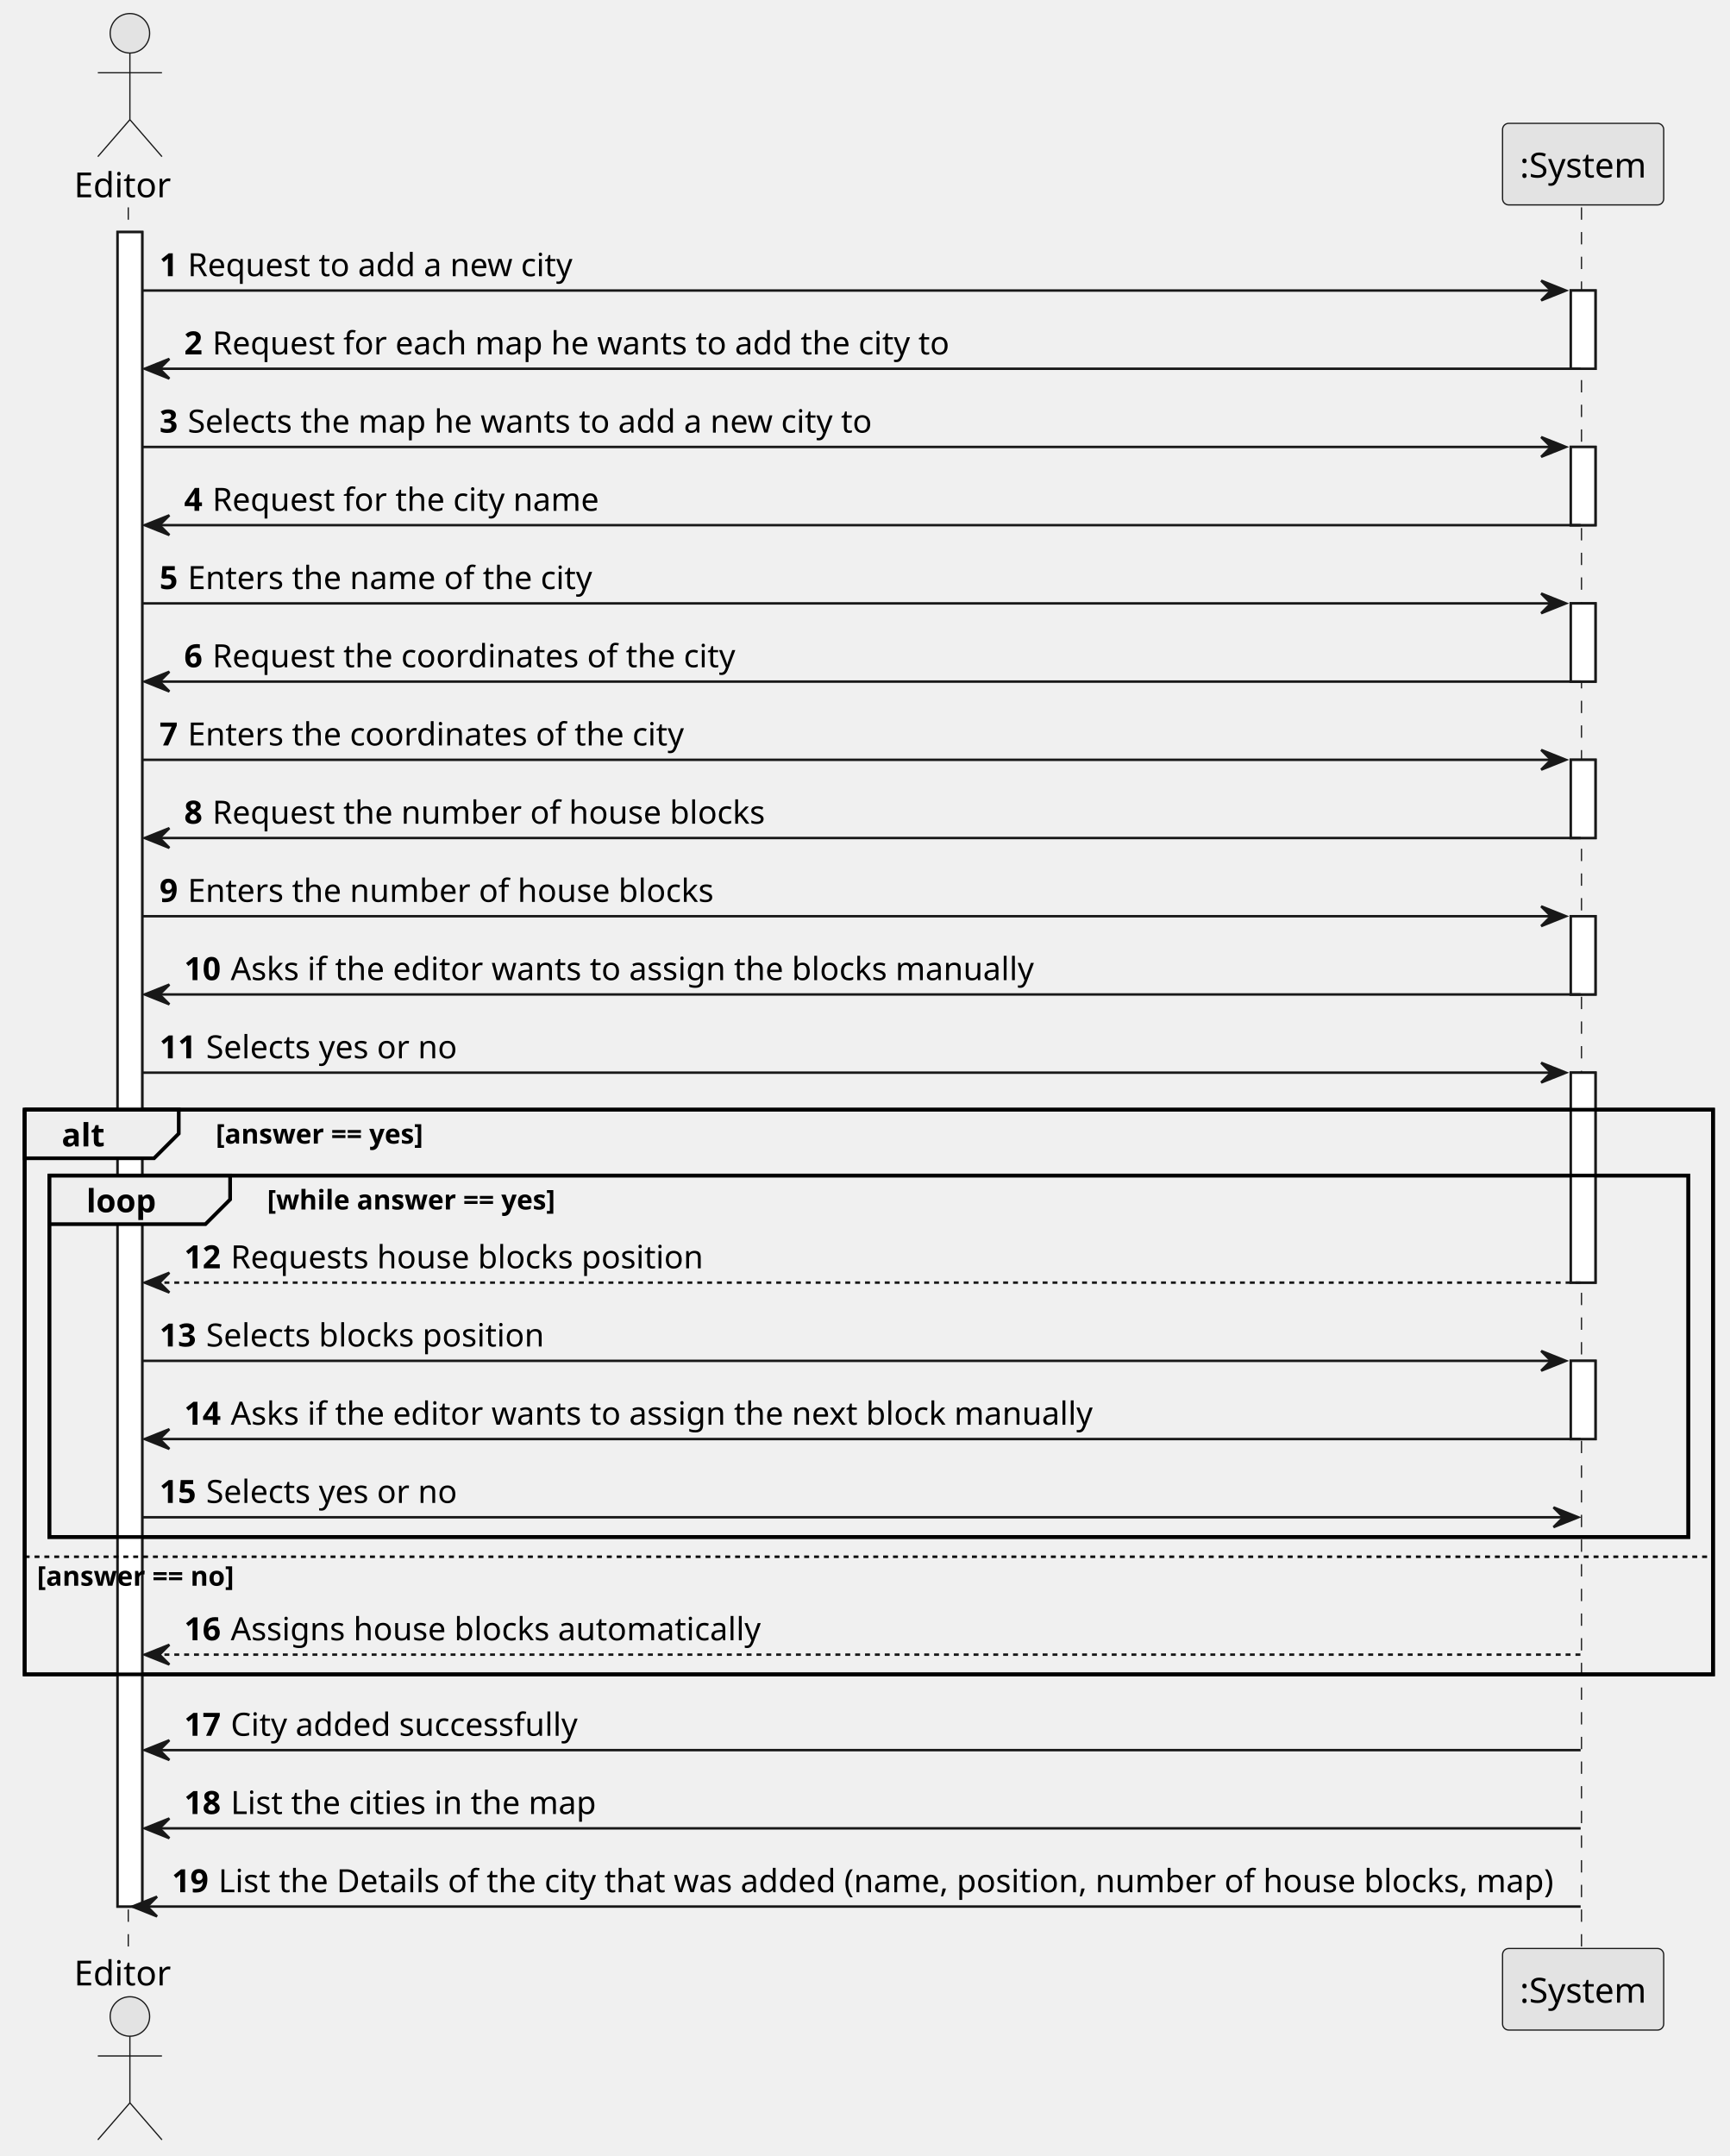
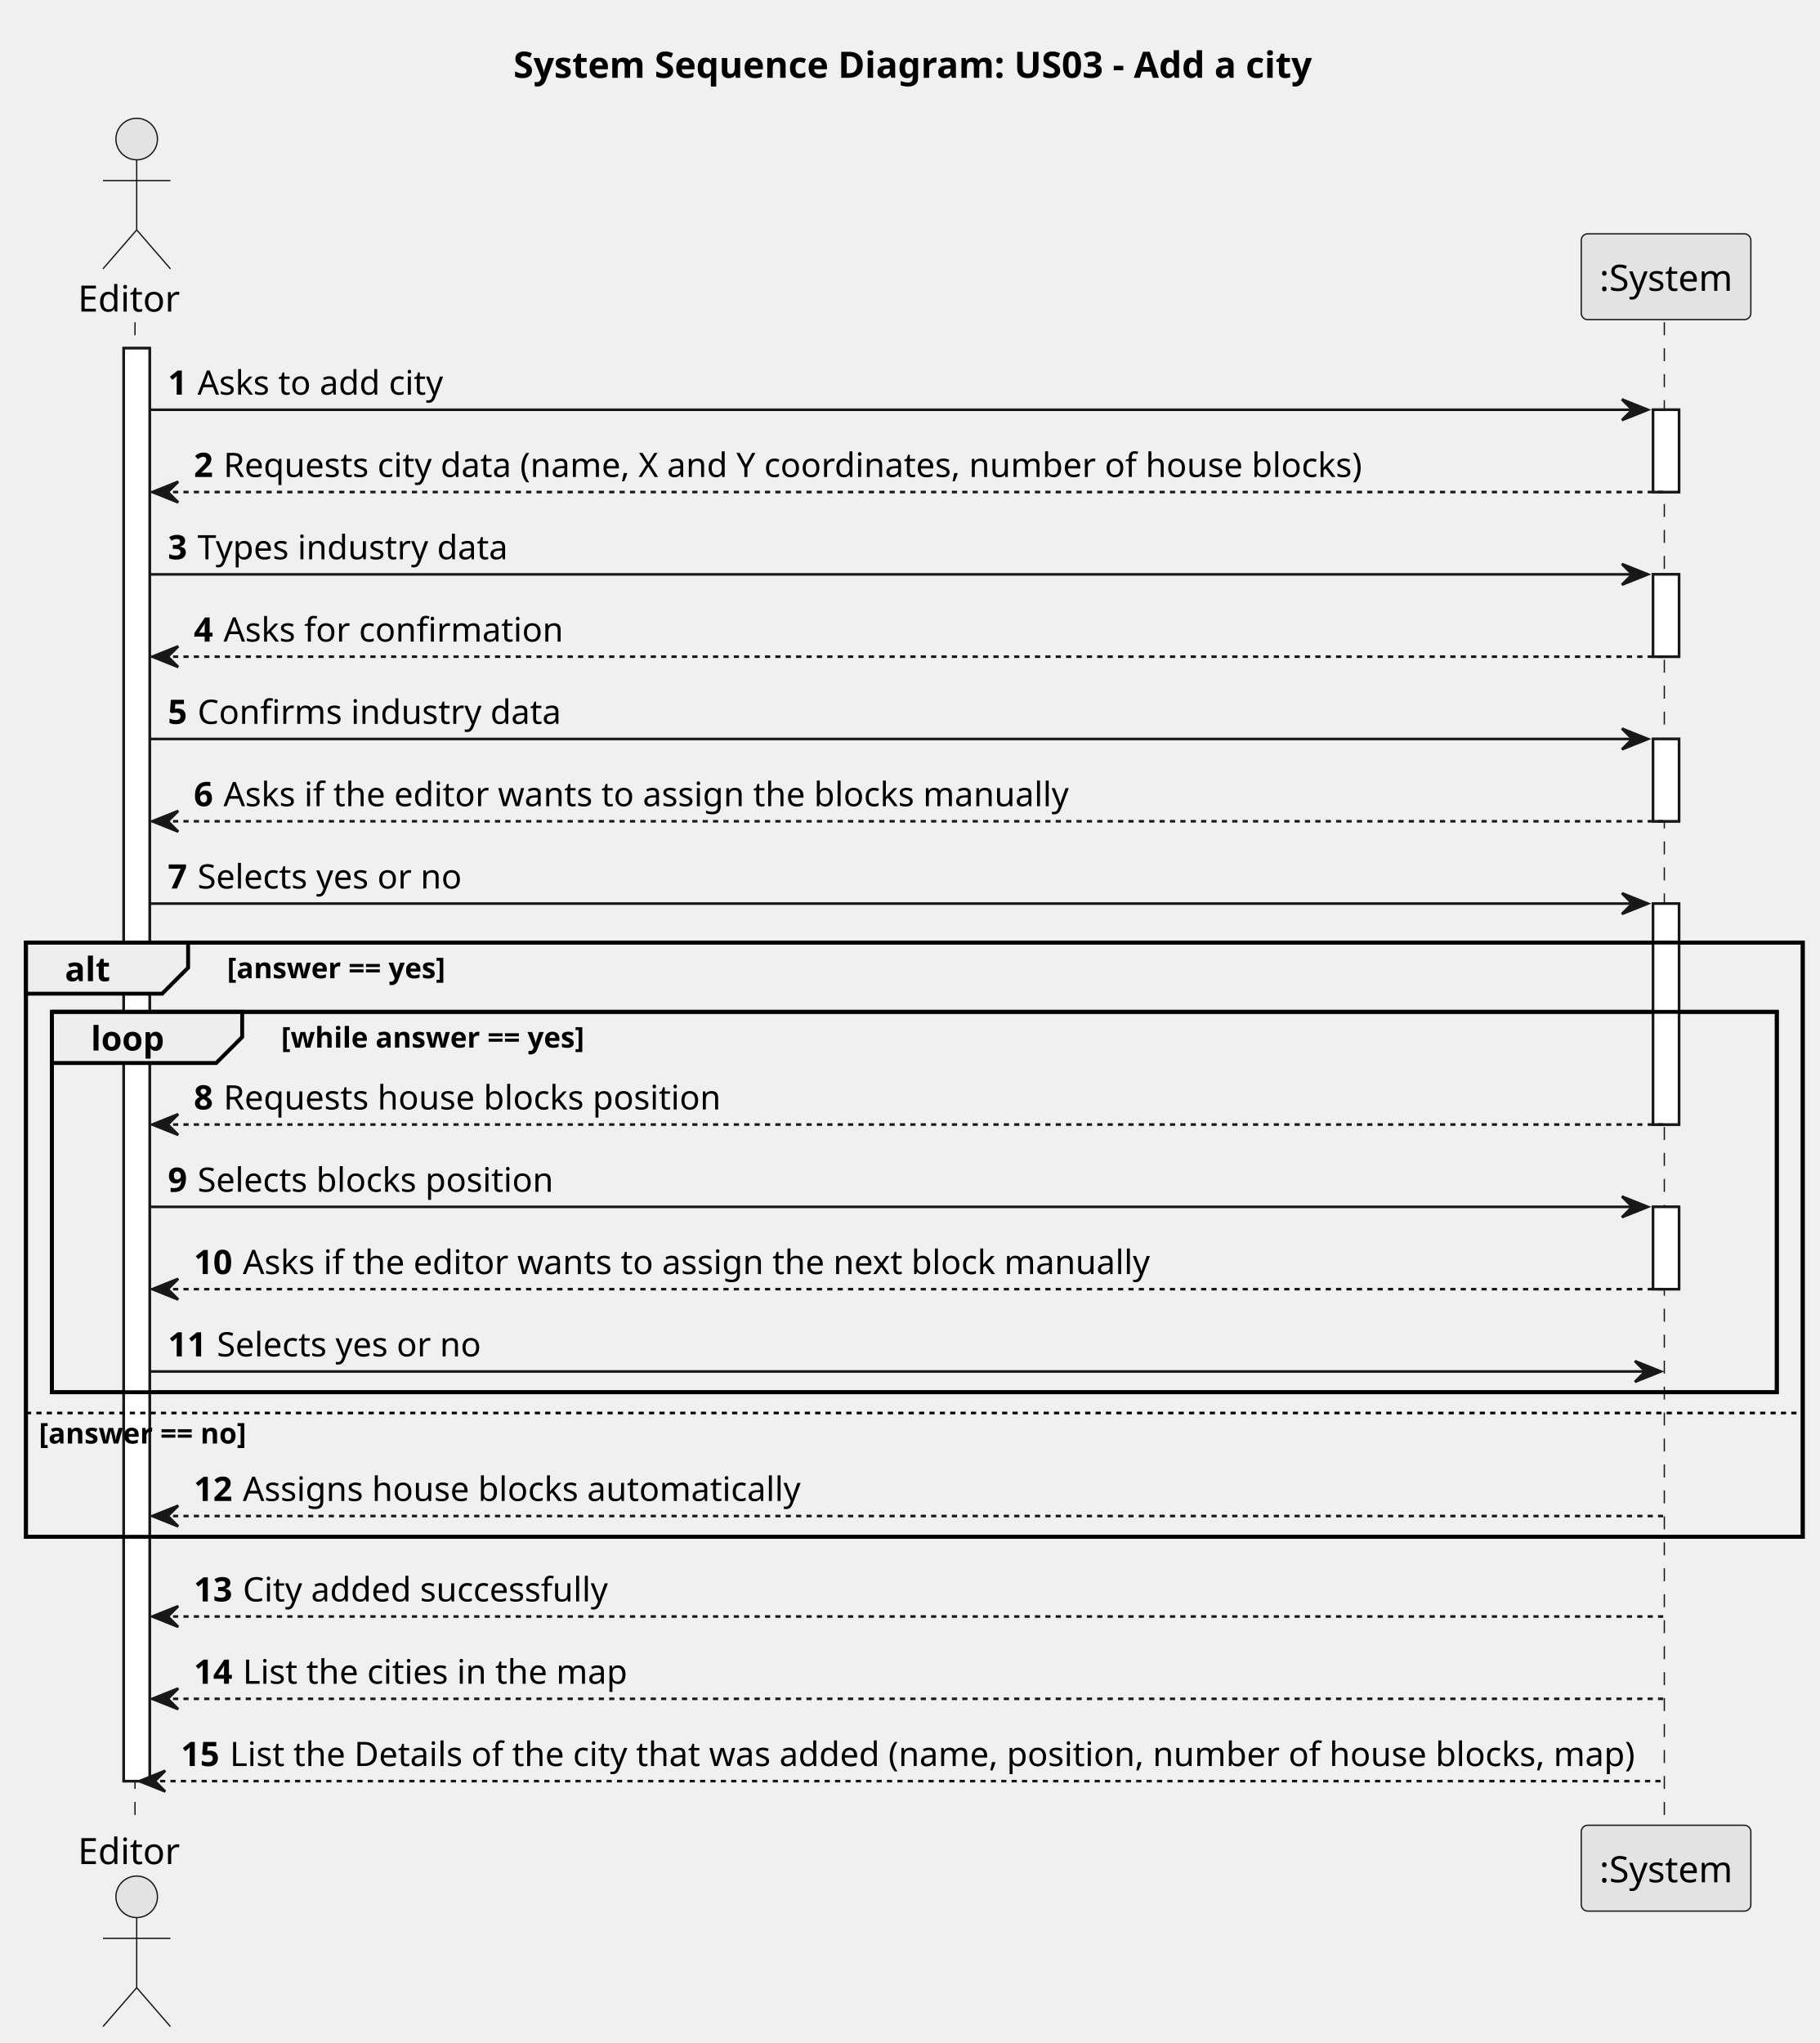
- <svg xmlns="http://www.w3.org/2000/svg" contentStyleType="text/css" height="874px" preserveAspectRatio="none" style="width:701px;height:874px;background:#FFFFFF;" version="1.1" viewBox="0 0 701 874" width="701px" zoomAndPan="magnify">
+ <svg xmlns="http://www.w3.org/2000/svg" contentStyleType="text/css" height="787px" preserveAspectRatio="none" style="width:701px;height:787px;background:#FFFFFF;" version="1.1" viewBox="0 0 701 787" width="701px" zoomAndPan="magnify">
  <defs />
  <g>
-     <rect fill="#FFFFFF" height="678.808" style="stroke:#181818;stroke-width:1.0;" width="10" x="47.656" y="94.068" />
-     <rect fill="#FFFFFF" height="31.706" style="stroke:#181818;stroke-width:1.0;" width="10" x="636.757" y="117.774" />
-     <rect fill="#FFFFFF" height="31.706" style="stroke:#181818;stroke-width:1.0;" width="10" x="636.757" y="181.186" />
-     <rect fill="#FFFFFF" height="31.706" style="stroke:#181818;stroke-width:1.0;" width="10" x="636.757" y="244.598" />
-     <rect fill="#FFFFFF" height="31.706" style="stroke:#181818;stroke-width:1.0;" width="10" x="636.757" y="308.01" />
-     <rect fill="#FFFFFF" height="31.706" style="stroke:#181818;stroke-width:1.0;" width="10" x="636.757" y="371.422" />
-     <rect fill="#FFFFFF" height="85.118" style="stroke:#181818;stroke-width:1.0;" width="10" x="636.757" y="434.834" />
-     <rect fill="#FFFFFF" height="31.706" style="stroke:#181818;stroke-width:1.0;" width="10" x="636.757" y="551.658" />
-     <rect fill="none" height="228.924" style="stroke:#000000;stroke-width:1.5;" width="684.419" x="10" y="449.834" />
-     <rect fill="none" height="146.53" style="stroke:#000000;stroke-width:1.5;" width="664.419" x="20" y="476.54" />
-     <line style="stroke:#181818;stroke-width:0.5;stroke-dasharray:5.0,5.0;" x1="52" x2="52" y1="84.068" y2="790.876" />
-     <line style="stroke:#181818;stroke-width:0.5;stroke-dasharray:5.0,5.0;" x1="641.095" x2="641.095" y1="84.068" y2="790.876" />
-     <text fill="#000000" font-family="sans-serif" font-size="14" lengthAdjust="spacing" textLength="39.312" x="30" y="79.966">Editor</text>
-     <ellipse cx="52.656" cy="13.5" fill="#E3E3E3" rx="8" ry="8" style="stroke:#181818;stroke-width:0.5;" />
-     <path d="M52.656,21.5 L52.656,48.5 M39.656,29.5 L65.656,29.5 M52.656,48.5 L39.656,63.5 M52.656,48.5 L65.656,63.5 " fill="none" style="stroke:#181818;stroke-width:0.5;" />
-     <text fill="#000000" font-family="sans-serif" font-size="14" lengthAdjust="spacing" textLength="39.312" x="30" y="804.842">Editor</text>
-     <ellipse cx="52.656" cy="817.444" fill="#E3E3E3" rx="8" ry="8" style="stroke:#181818;stroke-width:0.5;" />
-     <path d="M52.656,825.444 L52.656,852.444 M39.656,833.444 L65.656,833.444 M52.656,852.444 L39.656,867.444 M52.656,852.444 L65.656,867.444 " fill="none" style="stroke:#181818;stroke-width:0.5;" />
-     <rect fill="#E3E3E3" height="33.068" rx="2.5" ry="2.5" style="stroke:#181818;stroke-width:0.5;" width="65.324" x="609.095" y="50" />
-     <text fill="#000000" font-family="sans-serif" font-size="14" lengthAdjust="spacing" textLength="51.324" x="616.095" y="71.966">:System</text>
-     <rect fill="#E3E3E3" height="33.068" rx="2.5" ry="2.5" style="stroke:#181818;stroke-width:0.5;" width="65.324" x="609.095" y="789.876" />
-     <text fill="#000000" font-family="sans-serif" font-size="14" lengthAdjust="spacing" textLength="51.324" x="616.095" y="811.842">:System</text>
-     <rect fill="#FFFFFF" height="678.808" style="stroke:#181818;stroke-width:1.0;" width="10" x="47.656" y="94.068" />
-     <rect fill="#FFFFFF" height="31.706" style="stroke:#181818;stroke-width:1.0;" width="10" x="636.757" y="117.774" />
-     <rect fill="#FFFFFF" height="31.706" style="stroke:#181818;stroke-width:1.0;" width="10" x="636.757" y="181.186" />
-     <rect fill="#FFFFFF" height="31.706" style="stroke:#181818;stroke-width:1.0;" width="10" x="636.757" y="244.598" />
-     <rect fill="#FFFFFF" height="31.706" style="stroke:#181818;stroke-width:1.0;" width="10" x="636.757" y="308.01" />
-     <rect fill="#FFFFFF" height="31.706" style="stroke:#181818;stroke-width:1.0;" width="10" x="636.757" y="371.422" />
-     <rect fill="#FFFFFF" height="85.118" style="stroke:#181818;stroke-width:1.0;" width="10" x="636.757" y="434.834" />
-     <rect fill="#FFFFFF" height="31.706" style="stroke:#181818;stroke-width:1.0;" width="10" x="636.757" y="551.658" />
-     <polygon fill="#181818" points="624.757,113.774,634.757,117.774,624.757,121.774,628.757,117.774" style="stroke:#181818;stroke-width:1.0;" />
-     <line style="stroke:#181818;stroke-width:1.0;" x1="57.656" x2="630.757" y1="117.774" y2="117.774" />
-     <text fill="#000000" font-family="sans-serif" font-size="13" font-weight="bold" lengthAdjust="spacing" textLength="7.436" x="64.656" y="111.965">1</text>
-     <text fill="#000000" font-family="sans-serif" font-size="13" lengthAdjust="spacing" textLength="156.234" x="76.092" y="111.965">Request to add a new city</text>
-     <polygon fill="#181818" points="68.656,145.48,58.656,149.48,68.656,153.48,64.656,149.48" style="stroke:#181818;stroke-width:1.0;" />
-     <line style="stroke:#181818;stroke-width:1.0;" x1="62.656" x2="640.757" y1="149.48" y2="149.48" />
-     <text fill="#000000" font-family="sans-serif" font-size="13" font-weight="bold" lengthAdjust="spacing" textLength="7.436" x="74.656" y="143.671">2</text>
-     <text fill="#000000" font-family="sans-serif" font-size="13" lengthAdjust="spacing" textLength="298.753" x="86.092" y="143.671">Request for each map he wants to add the city to</text>
-     <polygon fill="#181818" points="624.757,177.186,634.757,181.186,624.757,185.186,628.757,181.186" style="stroke:#181818;stroke-width:1.0;" />
-     <line style="stroke:#181818;stroke-width:1.0;" x1="57.656" x2="630.757" y1="181.186" y2="181.186" />
-     <text fill="#000000" font-family="sans-serif" font-size="13" font-weight="bold" lengthAdjust="spacing" textLength="7.436" x="64.656" y="175.377">3</text>
-     <text fill="#000000" font-family="sans-serif" font-size="13" lengthAdjust="spacing" textLength="277.641" x="76.092" y="175.377">Selects the map he wants to add a new city to</text>
-     <polygon fill="#181818" points="68.656,208.892,58.656,212.892,68.656,216.892,64.656,212.892" style="stroke:#181818;stroke-width:1.0;" />
-     <line style="stroke:#181818;stroke-width:1.0;" x1="62.656" x2="640.757" y1="212.892" y2="212.892" />
-     <text fill="#000000" font-family="sans-serif" font-size="13" font-weight="bold" lengthAdjust="spacing" textLength="7.436" x="74.656" y="207.083">4</text>
-     <text fill="#000000" font-family="sans-serif" font-size="13" lengthAdjust="spacing" textLength="156.715" x="86.092" y="207.083">Request for the city name</text>
-     <polygon fill="#181818" points="624.757,240.598,634.757,244.598,624.757,248.598,628.757,244.598" style="stroke:#181818;stroke-width:1.0;" />
-     <line style="stroke:#181818;stroke-width:1.0;" x1="57.656" x2="630.757" y1="244.598" y2="244.598" />
-     <text fill="#000000" font-family="sans-serif" font-size="13" font-weight="bold" lengthAdjust="spacing" textLength="7.436" x="64.656" y="238.789">5</text>
-     <text fill="#000000" font-family="sans-serif" font-size="13" lengthAdjust="spacing" textLength="163.969" x="76.092" y="238.789">Enters the name of the city</text>
-     <polygon fill="#181818" points="68.656,272.304,58.656,276.304,68.656,280.304,64.656,276.304" style="stroke:#181818;stroke-width:1.0;" />
-     <line style="stroke:#181818;stroke-width:1.0;" x1="62.656" x2="640.757" y1="276.304" y2="276.304" />
-     <text fill="#000000" font-family="sans-serif" font-size="13" font-weight="bold" lengthAdjust="spacing" textLength="7.436" x="74.656" y="270.495">6</text>
-     <text fill="#000000" font-family="sans-serif" font-size="13" lengthAdjust="spacing" textLength="212.238" x="86.092" y="270.495">Request the coordinates of the city</text>
-     <polygon fill="#181818" points="624.757,304.01,634.757,308.01,624.757,312.01,628.757,308.01" style="stroke:#181818;stroke-width:1.0;" />
-     <line style="stroke:#181818;stroke-width:1.0;" x1="57.656" x2="630.757" y1="308.01" y2="308.01" />
-     <text fill="#000000" font-family="sans-serif" font-size="13" font-weight="bold" lengthAdjust="spacing" textLength="7.436" x="64.656" y="302.201">7</text>
-     <text fill="#000000" font-family="sans-serif" font-size="13" lengthAdjust="spacing" textLength="201.422" x="76.092" y="302.201">Enters the coordinates of the city</text>
-     <polygon fill="#181818" points="68.656,335.716,58.656,339.716,68.656,343.716,64.656,339.716" style="stroke:#181818;stroke-width:1.0;" />
-     <line style="stroke:#181818;stroke-width:1.0;" x1="62.656" x2="640.757" y1="339.716" y2="339.716" />
-     <text fill="#000000" font-family="sans-serif" font-size="13" font-weight="bold" lengthAdjust="spacing" textLength="7.436" x="74.656" y="333.907">8</text>
-     <text fill="#000000" font-family="sans-serif" font-size="13" lengthAdjust="spacing" textLength="224.029" x="86.092" y="333.907">Request the number of house blocks</text>
-     <polygon fill="#181818" points="624.757,367.422,634.757,371.422,624.757,375.422,628.757,371.422" style="stroke:#181818;stroke-width:1.0;" />
-     <line style="stroke:#181818;stroke-width:1.0;" x1="57.656" x2="630.757" y1="371.422" y2="371.422" />
-     <text fill="#000000" font-family="sans-serif" font-size="13" font-weight="bold" lengthAdjust="spacing" textLength="7.436" x="64.656" y="365.613">9</text>
-     <text fill="#000000" font-family="sans-serif" font-size="13" lengthAdjust="spacing" textLength="213.213" x="76.092" y="365.613">Enters the number of house blocks</text>
-     <polygon fill="#181818" points="68.656,399.128,58.656,403.128,68.656,407.128,64.656,403.128" style="stroke:#181818;stroke-width:1.0;" />
-     <line style="stroke:#181818;stroke-width:1.0;" x1="62.656" x2="640.757" y1="403.128" y2="403.128" />
-     <text fill="#000000" font-family="sans-serif" font-size="13" font-weight="bold" lengthAdjust="spacing" textLength="14.872" x="74.656" y="397.319">10</text>
-     <text fill="#000000" font-family="sans-serif" font-size="13" lengthAdjust="spacing" textLength="325.598" x="93.528" y="397.319">Asks if the editor wants to assign the blocks manually</text>
-     <polygon fill="#181818" points="624.757,430.834,634.757,434.834,624.757,438.834,628.757,434.834" style="stroke:#181818;stroke-width:1.0;" />
-     <line style="stroke:#181818;stroke-width:1.0;" x1="57.656" x2="630.757" y1="434.834" y2="434.834" />
-     <text fill="#000000" font-family="sans-serif" font-size="13" font-weight="bold" lengthAdjust="spacing" textLength="14.872" x="64.656" y="429.025">11</text>
-     <text fill="#000000" font-family="sans-serif" font-size="13" lengthAdjust="spacing" textLength="101.777" x="83.528" y="429.025">Selects yes or no</text>
-     <path d="M10,449.834 L72.459,449.834 L72.459,459.54 L62.459,469.54 L10,469.54 L10,449.834 " fill="#EEEEEE" style="stroke:#000000;stroke-width:1.5;" />
-     <rect fill="none" height="228.924" style="stroke:#000000;stroke-width:1.5;" width="684.419" x="10" y="449.834" />
-     <text fill="#000000" font-family="sans-serif" font-size="13" font-weight="bold" lengthAdjust="spacing" textLength="17.459" x="25" y="464.731">alt</text>
-     <text fill="#000000" font-family="sans-serif" font-size="11" font-weight="bold" lengthAdjust="spacing" textLength="84.061" x="87.459" y="463.593">[answer == yes]</text>
-     <path d="M20,476.54 L93.288,476.54 L93.288,486.246 L83.288,496.246 L20,496.246 L20,476.54 " fill="#EEEEEE" style="stroke:#000000;stroke-width:1.5;" />
-     <rect fill="none" height="146.53" style="stroke:#000000;stroke-width:1.5;" width="664.419" x="20" y="476.54" />
-     <text fill="#000000" font-family="sans-serif" font-size="13" font-weight="bold" lengthAdjust="spacing" textLength="28.288" x="35" y="491.437">loop</text>
-     <text fill="#000000" font-family="sans-serif" font-size="11" font-weight="bold" lengthAdjust="spacing" textLength="116.775" x="108.288" y="490.299">[while answer == yes]</text>
-     <polygon fill="#181818" points="68.656,515.952,58.656,519.952,68.656,523.952,64.656,519.952" style="stroke:#181818;stroke-width:1.0;" />
-     <line style="stroke:#181818;stroke-width:1.0;stroke-dasharray:2.0,2.0;" x1="62.656" x2="640.757" y1="519.952" y2="519.952" />
-     <text fill="#000000" font-family="sans-serif" font-size="13" font-weight="bold" lengthAdjust="spacing" textLength="14.872" x="74.656" y="514.143">12</text>
-     <text fill="#000000" font-family="sans-serif" font-size="13" lengthAdjust="spacing" textLength="191.568" x="93.528" y="514.143">Requests house blocks position</text>
-     <polygon fill="#181818" points="624.757,547.658,634.757,551.658,624.757,555.658,628.757,551.658" style="stroke:#181818;stroke-width:1.0;" />
-     <line style="stroke:#181818;stroke-width:1.0;" x1="57.656" x2="630.757" y1="551.658" y2="551.658" />
-     <text fill="#000000" font-family="sans-serif" font-size="13" font-weight="bold" lengthAdjust="spacing" textLength="14.872" x="64.656" y="545.849">13</text>
-     <text fill="#000000" font-family="sans-serif" font-size="13" lengthAdjust="spacing" textLength="137.085" x="83.528" y="545.849">Selects blocks position</text>
-     <polygon fill="#181818" points="68.656,579.364,58.656,583.364,68.656,587.364,64.656,583.364" style="stroke:#181818;stroke-width:1.0;" />
-     <line style="stroke:#181818;stroke-width:1.0;" x1="62.656" x2="640.757" y1="583.364" y2="583.364" />
-     <text fill="#000000" font-family="sans-serif" font-size="13" font-weight="bold" lengthAdjust="spacing" textLength="14.872" x="74.656" y="577.555">14</text>
-     <text fill="#000000" font-family="sans-serif" font-size="13" lengthAdjust="spacing" textLength="349.687" x="93.528" y="577.555">Asks if the editor wants to assign the next block manually</text>
-     <polygon fill="#181818" points="629.757,611.07,639.757,615.07,629.757,619.07,633.757,615.07" style="stroke:#181818;stroke-width:1.0;" />
-     <line style="stroke:#181818;stroke-width:1.0;" x1="57.656" x2="635.757" y1="615.07" y2="615.07" />
-     <text fill="#000000" font-family="sans-serif" font-size="13" font-weight="bold" lengthAdjust="spacing" textLength="14.872" x="64.656" y="609.261">15</text>
-     <text fill="#000000" font-family="sans-serif" font-size="13" lengthAdjust="spacing" textLength="101.777" x="83.528" y="609.261">Selects yes or no</text>
-     <line style="stroke:#000000;stroke-width:1.0;stroke-dasharray:2.0,2.0;" x1="10" x2="694.419" y1="631.07" y2="631.07" />
-     <text fill="#000000" font-family="sans-serif" font-size="11" font-weight="bold" lengthAdjust="spacing" textLength="79.87" x="15" y="642.829">[answer == no]</text>
-     <polygon fill="#181818" points="68.656,666.758,58.656,670.758,68.656,674.758,64.656,670.758" style="stroke:#181818;stroke-width:1.0;" />
-     <line style="stroke:#181818;stroke-width:1.0;stroke-dasharray:2.0,2.0;" x1="62.656" x2="640.757" y1="670.758" y2="670.758" />
-     <text fill="#000000" font-family="sans-serif" font-size="13" font-weight="bold" lengthAdjust="spacing" textLength="14.872" x="74.656" y="664.949">16</text>
-     <text fill="#000000" font-family="sans-serif" font-size="13" lengthAdjust="spacing" textLength="214.877" x="93.528" y="664.949">Assigns house blocks automatically</text>
-     <polygon fill="#181818" points="68.656,705.464,58.656,709.464,68.656,713.464,64.656,709.464" style="stroke:#181818;stroke-width:1.0;" />
-     <line style="stroke:#181818;stroke-width:1.0;" x1="62.656" x2="640.757" y1="709.464" y2="709.464" />
-     <text fill="#000000" font-family="sans-serif" font-size="13" font-weight="bold" lengthAdjust="spacing" textLength="14.872" x="74.656" y="703.655">17</text>
-     <text fill="#000000" font-family="sans-serif" font-size="13" lengthAdjust="spacing" textLength="140.634" x="93.528" y="703.655">City added successfully</text>
-     <polygon fill="#181818" points="68.656,737.17,58.656,741.17,68.656,745.17,64.656,741.17" style="stroke:#181818;stroke-width:1.0;" />
-     <line style="stroke:#181818;stroke-width:1.0;" x1="62.656" x2="640.757" y1="741.17" y2="741.17" />
-     <text fill="#000000" font-family="sans-serif" font-size="13" font-weight="bold" lengthAdjust="spacing" textLength="14.872" x="74.656" y="735.361">18</text>
-     <text fill="#000000" font-family="sans-serif" font-size="13" lengthAdjust="spacing" textLength="148.135" x="93.528" y="735.361">List the cities in the map</text>
-     <polygon fill="#181818" points="63.656,768.876,53.656,772.876,63.656,776.876,59.656,772.876" style="stroke:#181818;stroke-width:1.0;" />
-     <line style="stroke:#181818;stroke-width:1.0;" x1="57.656" x2="640.757" y1="772.876" y2="772.876" />
-     <text fill="#000000" font-family="sans-serif" font-size="13" font-weight="bold" lengthAdjust="spacing" textLength="14.872" x="69.656" y="767.067">19</text>
-     <text fill="#000000" font-family="sans-serif" font-size="13" lengthAdjust="spacing" textLength="541.229" x="88.528" y="767.067">List the Details of the city that was added (name, position, number of house blocks, map)</text>
+     <text fill="#000000" font-family="sans-serif" font-size="14" font-weight="bold" lengthAdjust="spacing" textLength="307.873" x="197.773" y="29.966">System Sequence Diagram: US03 - Add a city</text>
+     <rect fill="#FFFFFF" height="551.984" style="stroke:#181818;stroke-width:1.0;" width="10" x="47.656" y="134.136" />
+     <rect fill="#FFFFFF" height="31.706" style="stroke:#181818;stroke-width:1.0;" width="10" x="636.757" y="157.842" />
+     <rect fill="#FFFFFF" height="31.706" style="stroke:#181818;stroke-width:1.0;" width="10" x="636.757" y="221.254" />
+     <rect fill="#FFFFFF" height="31.706" style="stroke:#181818;stroke-width:1.0;" width="10" x="636.757" y="284.666" />
+     <rect fill="#FFFFFF" height="85.118" style="stroke:#181818;stroke-width:1.0;" width="10" x="636.757" y="348.078" />
+     <rect fill="#FFFFFF" height="31.706" style="stroke:#181818;stroke-width:1.0;" width="10" x="636.757" y="464.902" />
+     <rect fill="none" height="228.924" style="stroke:#000000;stroke-width:1.5;" width="684.419" x="10" y="363.078" />
+     <rect fill="none" height="146.53" style="stroke:#000000;stroke-width:1.5;" width="664.419" x="20" y="389.784" />
+     <line style="stroke:#181818;stroke-width:0.5;stroke-dasharray:5.0,5.0;" x1="52" x2="52" y1="124.136" y2="704.12" />
+     <line style="stroke:#181818;stroke-width:0.5;stroke-dasharray:5.0,5.0;" x1="641.095" x2="641.095" y1="124.136" y2="704.12" />
+     <text fill="#000000" font-family="sans-serif" font-size="14" lengthAdjust="spacing" textLength="39.312" x="30" y="120.034">Editor</text>
+     <ellipse cx="52.656" cy="53.568" fill="#E3E3E3" rx="8" ry="8" style="stroke:#181818;stroke-width:0.5;" />
+     <path d="M52.656,61.568 L52.656,88.568 M39.656,69.568 L65.656,69.568 M52.656,88.568 L39.656,103.568 M52.656,88.568 L65.656,103.568 " fill="none" style="stroke:#181818;stroke-width:0.5;" />
+     <text fill="#000000" font-family="sans-serif" font-size="14" lengthAdjust="spacing" textLength="39.312" x="30" y="718.086">Editor</text>
+     <ellipse cx="52.656" cy="730.688" fill="#E3E3E3" rx="8" ry="8" style="stroke:#181818;stroke-width:0.5;" />
+     <path d="M52.656,738.688 L52.656,765.688 M39.656,746.688 L65.656,746.688 M52.656,765.688 L39.656,780.688 M52.656,765.688 L65.656,780.688 " fill="none" style="stroke:#181818;stroke-width:0.5;" />
+     <rect fill="#E3E3E3" height="33.068" rx="2.5" ry="2.5" style="stroke:#181818;stroke-width:0.5;" width="65.324" x="609.095" y="90.068" />
+     <text fill="#000000" font-family="sans-serif" font-size="14" lengthAdjust="spacing" textLength="51.324" x="616.095" y="112.034">:System</text>
+     <rect fill="#E3E3E3" height="33.068" rx="2.5" ry="2.5" style="stroke:#181818;stroke-width:0.5;" width="65.324" x="609.095" y="703.12" />
+     <text fill="#000000" font-family="sans-serif" font-size="14" lengthAdjust="spacing" textLength="51.324" x="616.095" y="725.086">:System</text>
+     <rect fill="#FFFFFF" height="551.984" style="stroke:#181818;stroke-width:1.0;" width="10" x="47.656" y="134.136" />
+     <rect fill="#FFFFFF" height="31.706" style="stroke:#181818;stroke-width:1.0;" width="10" x="636.757" y="157.842" />
+     <rect fill="#FFFFFF" height="31.706" style="stroke:#181818;stroke-width:1.0;" width="10" x="636.757" y="221.254" />
+     <rect fill="#FFFFFF" height="31.706" style="stroke:#181818;stroke-width:1.0;" width="10" x="636.757" y="284.666" />
+     <rect fill="#FFFFFF" height="85.118" style="stroke:#181818;stroke-width:1.0;" width="10" x="636.757" y="348.078" />
+     <rect fill="#FFFFFF" height="31.706" style="stroke:#181818;stroke-width:1.0;" width="10" x="636.757" y="464.902" />
+     <polygon fill="#181818" points="624.757,153.842,634.757,157.842,624.757,161.842,628.757,157.842" style="stroke:#181818;stroke-width:1.0;" />
+     <line style="stroke:#181818;stroke-width:1.0;" x1="57.656" x2="630.757" y1="157.842" y2="157.842" />
+     <text fill="#000000" font-family="sans-serif" font-size="13" font-weight="bold" lengthAdjust="spacing" textLength="7.436" x="64.656" y="152.033">1</text>
+     <text fill="#000000" font-family="sans-serif" font-size="13" lengthAdjust="spacing" textLength="94.601" x="76.092" y="152.033">Asks to add city</text>
+     <polygon fill="#181818" points="68.656,185.548,58.656,189.548,68.656,193.548,64.656,189.548" style="stroke:#181818;stroke-width:1.0;" />
+     <line style="stroke:#181818;stroke-width:1.0;stroke-dasharray:2.0,2.0;" x1="62.656" x2="640.757" y1="189.548" y2="189.548" />
+     <text fill="#000000" font-family="sans-serif" font-size="13" font-weight="bold" lengthAdjust="spacing" textLength="7.436" x="74.656" y="183.739">2</text>
+     <text fill="#000000" font-family="sans-serif" font-size="13" lengthAdjust="spacing" textLength="438.815" x="86.092" y="183.739">Requests city data (name, X and Y coordinates, number of house blocks)</text>
+     <polygon fill="#181818" points="624.757,217.254,634.757,221.254,624.757,225.254,628.757,221.254" style="stroke:#181818;stroke-width:1.0;" />
+     <line style="stroke:#181818;stroke-width:1.0;" x1="57.656" x2="630.757" y1="221.254" y2="221.254" />
+     <text fill="#000000" font-family="sans-serif" font-size="13" font-weight="bold" lengthAdjust="spacing" textLength="7.436" x="64.656" y="215.445">3</text>
+     <text fill="#000000" font-family="sans-serif" font-size="13" lengthAdjust="spacing" textLength="119.782" x="76.092" y="215.445">Types industry data</text>
+     <polygon fill="#181818" points="68.656,248.96,58.656,252.96,68.656,256.96,64.656,252.96" style="stroke:#181818;stroke-width:1.0;" />
+     <line style="stroke:#181818;stroke-width:1.0;stroke-dasharray:2.0,2.0;" x1="62.656" x2="640.757" y1="252.96" y2="252.96" />
+     <text fill="#000000" font-family="sans-serif" font-size="13" font-weight="bold" lengthAdjust="spacing" textLength="7.436" x="74.656" y="247.151">4</text>
+     <text fill="#000000" font-family="sans-serif" font-size="13" lengthAdjust="spacing" textLength="130.897" x="86.092" y="247.151">Asks for confirmation</text>
+     <polygon fill="#181818" points="624.757,280.666,634.757,284.666,624.757,288.666,628.757,284.666" style="stroke:#181818;stroke-width:1.0;" />
+     <line style="stroke:#181818;stroke-width:1.0;" x1="57.656" x2="630.757" y1="284.666" y2="284.666" />
+     <text fill="#000000" font-family="sans-serif" font-size="13" font-weight="bold" lengthAdjust="spacing" textLength="7.436" x="64.656" y="278.857">5</text>
+     <text fill="#000000" font-family="sans-serif" font-size="13" lengthAdjust="spacing" textLength="140.062" x="76.092" y="278.857">Confirms industry data</text>
+     <polygon fill="#181818" points="68.656,312.372,58.656,316.372,68.656,320.372,64.656,316.372" style="stroke:#181818;stroke-width:1.0;" />
+     <line style="stroke:#181818;stroke-width:1.0;stroke-dasharray:2.0,2.0;" x1="62.656" x2="640.757" y1="316.372" y2="316.372" />
+     <text fill="#000000" font-family="sans-serif" font-size="13" font-weight="bold" lengthAdjust="spacing" textLength="7.436" x="74.656" y="310.563">6</text>
+     <text fill="#000000" font-family="sans-serif" font-size="13" lengthAdjust="spacing" textLength="325.598" x="86.092" y="310.563">Asks if the editor wants to assign the blocks manually</text>
+     <polygon fill="#181818" points="624.757,344.078,634.757,348.078,624.757,352.078,628.757,348.078" style="stroke:#181818;stroke-width:1.0;" />
+     <line style="stroke:#181818;stroke-width:1.0;" x1="57.656" x2="630.757" y1="348.078" y2="348.078" />
+     <text fill="#000000" font-family="sans-serif" font-size="13" font-weight="bold" lengthAdjust="spacing" textLength="7.436" x="64.656" y="342.269">7</text>
+     <text fill="#000000" font-family="sans-serif" font-size="13" lengthAdjust="spacing" textLength="101.777" x="76.092" y="342.269">Selects yes or no</text>
+     <path d="M10,363.078 L72.459,363.078 L72.459,372.784 L62.459,382.784 L10,382.784 L10,363.078 " fill="#EEEEEE" style="stroke:#000000;stroke-width:1.5;" />
+     <rect fill="none" height="228.924" style="stroke:#000000;stroke-width:1.5;" width="684.419" x="10" y="363.078" />
+     <text fill="#000000" font-family="sans-serif" font-size="13" font-weight="bold" lengthAdjust="spacing" textLength="17.459" x="25" y="377.975">alt</text>
+     <text fill="#000000" font-family="sans-serif" font-size="11" font-weight="bold" lengthAdjust="spacing" textLength="84.061" x="87.459" y="376.837">[answer == yes]</text>
+     <path d="M20,389.784 L93.288,389.784 L93.288,399.49 L83.288,409.49 L20,409.49 L20,389.784 " fill="#EEEEEE" style="stroke:#000000;stroke-width:1.5;" />
+     <rect fill="none" height="146.53" style="stroke:#000000;stroke-width:1.5;" width="664.419" x="20" y="389.784" />
+     <text fill="#000000" font-family="sans-serif" font-size="13" font-weight="bold" lengthAdjust="spacing" textLength="28.288" x="35" y="404.681">loop</text>
+     <text fill="#000000" font-family="sans-serif" font-size="11" font-weight="bold" lengthAdjust="spacing" textLength="116.775" x="108.288" y="403.543">[while answer == yes]</text>
+     <polygon fill="#181818" points="68.656,429.196,58.656,433.196,68.656,437.196,64.656,433.196" style="stroke:#181818;stroke-width:1.0;" />
+     <line style="stroke:#181818;stroke-width:1.0;stroke-dasharray:2.0,2.0;" x1="62.656" x2="640.757" y1="433.196" y2="433.196" />
+     <text fill="#000000" font-family="sans-serif" font-size="13" font-weight="bold" lengthAdjust="spacing" textLength="7.436" x="74.656" y="427.387">8</text>
+     <text fill="#000000" font-family="sans-serif" font-size="13" lengthAdjust="spacing" textLength="191.568" x="86.092" y="427.387">Requests house blocks position</text>
+     <polygon fill="#181818" points="624.757,460.902,634.757,464.902,624.757,468.902,628.757,464.902" style="stroke:#181818;stroke-width:1.0;" />
+     <line style="stroke:#181818;stroke-width:1.0;" x1="57.656" x2="630.757" y1="464.902" y2="464.902" />
+     <text fill="#000000" font-family="sans-serif" font-size="13" font-weight="bold" lengthAdjust="spacing" textLength="7.436" x="64.656" y="459.093">9</text>
+     <text fill="#000000" font-family="sans-serif" font-size="13" lengthAdjust="spacing" textLength="137.085" x="76.092" y="459.093">Selects blocks position</text>
+     <polygon fill="#181818" points="68.656,492.608,58.656,496.608,68.656,500.608,64.656,496.608" style="stroke:#181818;stroke-width:1.0;" />
+     <line style="stroke:#181818;stroke-width:1.0;stroke-dasharray:2.0,2.0;" x1="62.656" x2="640.757" y1="496.608" y2="496.608" />
+     <text fill="#000000" font-family="sans-serif" font-size="13" font-weight="bold" lengthAdjust="spacing" textLength="14.872" x="74.656" y="490.799">10</text>
+     <text fill="#000000" font-family="sans-serif" font-size="13" lengthAdjust="spacing" textLength="349.687" x="93.528" y="490.799">Asks if the editor wants to assign the next block manually</text>
+     <polygon fill="#181818" points="629.757,524.314,639.757,528.314,629.757,532.314,633.757,528.314" style="stroke:#181818;stroke-width:1.0;" />
+     <line style="stroke:#181818;stroke-width:1.0;" x1="57.656" x2="635.757" y1="528.314" y2="528.314" />
+     <text fill="#000000" font-family="sans-serif" font-size="13" font-weight="bold" lengthAdjust="spacing" textLength="14.872" x="64.656" y="522.505">11</text>
+     <text fill="#000000" font-family="sans-serif" font-size="13" lengthAdjust="spacing" textLength="101.777" x="83.528" y="522.505">Selects yes or no</text>
+     <line style="stroke:#000000;stroke-width:1.0;stroke-dasharray:2.0,2.0;" x1="10" x2="694.419" y1="544.314" y2="544.314" />
+     <text fill="#000000" font-family="sans-serif" font-size="11" font-weight="bold" lengthAdjust="spacing" textLength="79.87" x="15" y="556.073">[answer == no]</text>
+     <polygon fill="#181818" points="68.656,580.002,58.656,584.002,68.656,588.002,64.656,584.002" style="stroke:#181818;stroke-width:1.0;" />
+     <line style="stroke:#181818;stroke-width:1.0;stroke-dasharray:2.0,2.0;" x1="62.656" x2="640.757" y1="584.002" y2="584.002" />
+     <text fill="#000000" font-family="sans-serif" font-size="13" font-weight="bold" lengthAdjust="spacing" textLength="14.872" x="74.656" y="578.193">12</text>
+     <text fill="#000000" font-family="sans-serif" font-size="13" lengthAdjust="spacing" textLength="214.877" x="93.528" y="578.193">Assigns house blocks automatically</text>
+     <polygon fill="#181818" points="68.656,618.708,58.656,622.708,68.656,626.708,64.656,622.708" style="stroke:#181818;stroke-width:1.0;" />
+     <line style="stroke:#181818;stroke-width:1.0;stroke-dasharray:2.0,2.0;" x1="62.656" x2="640.757" y1="622.708" y2="622.708" />
+     <text fill="#000000" font-family="sans-serif" font-size="13" font-weight="bold" lengthAdjust="spacing" textLength="14.872" x="74.656" y="616.899">13</text>
+     <text fill="#000000" font-family="sans-serif" font-size="13" lengthAdjust="spacing" textLength="140.634" x="93.528" y="616.899">City added successfully</text>
+     <polygon fill="#181818" points="68.656,650.414,58.656,654.414,68.656,658.414,64.656,654.414" style="stroke:#181818;stroke-width:1.0;" />
+     <line style="stroke:#181818;stroke-width:1.0;stroke-dasharray:2.0,2.0;" x1="62.656" x2="640.757" y1="654.414" y2="654.414" />
+     <text fill="#000000" font-family="sans-serif" font-size="13" font-weight="bold" lengthAdjust="spacing" textLength="14.872" x="74.656" y="648.605">14</text>
+     <text fill="#000000" font-family="sans-serif" font-size="13" lengthAdjust="spacing" textLength="148.135" x="93.528" y="648.605">List the cities in the map</text>
+     <polygon fill="#181818" points="63.656,682.12,53.656,686.12,63.656,690.12,59.656,686.12" style="stroke:#181818;stroke-width:1.0;" />
+     <line style="stroke:#181818;stroke-width:1.0;stroke-dasharray:2.0,2.0;" x1="57.656" x2="640.757" y1="686.12" y2="686.12" />
+     <text fill="#000000" font-family="sans-serif" font-size="13" font-weight="bold" lengthAdjust="spacing" textLength="14.872" x="69.656" y="680.311">15</text>
+     <text fill="#000000" font-family="sans-serif" font-size="13" lengthAdjust="spacing" textLength="541.229" x="88.528" y="680.311">List the Details of the city that was added (name, position, number of house blocks, map)</text>
  </g>
</svg>
